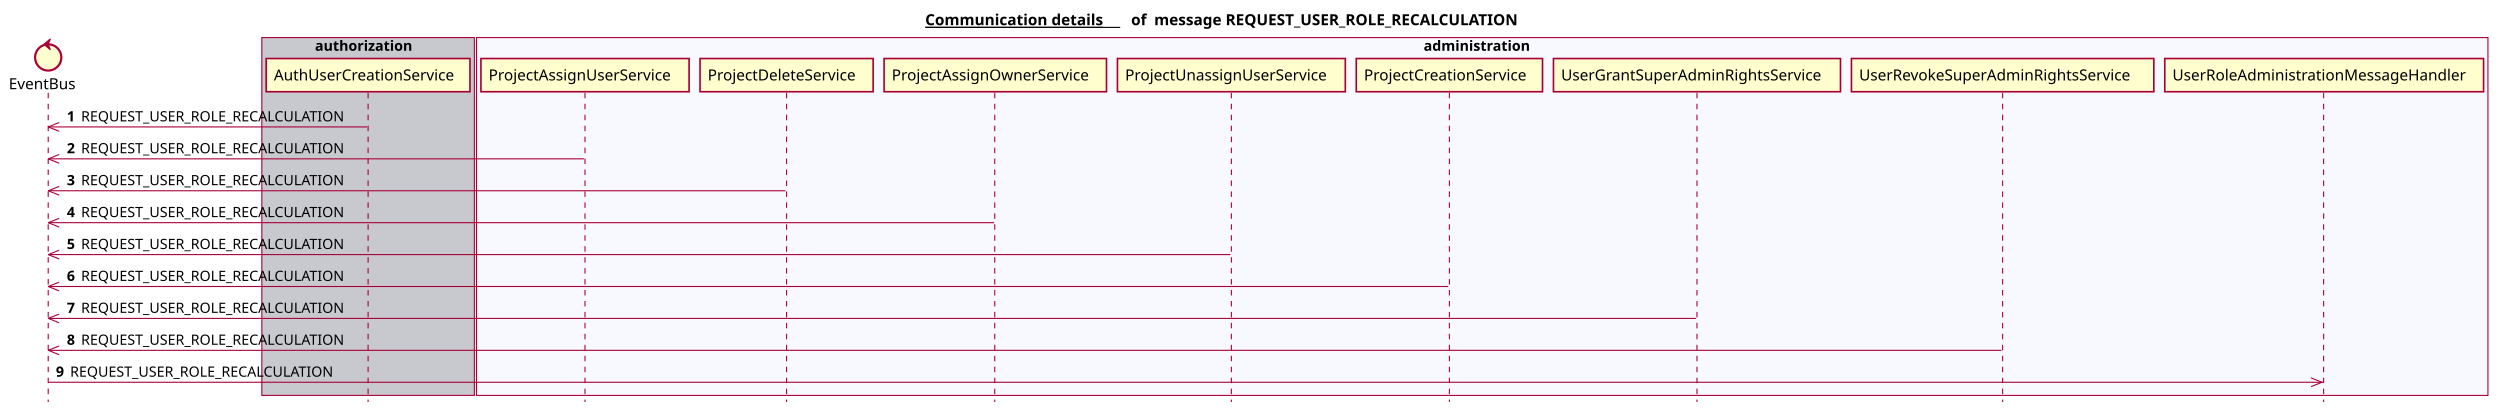
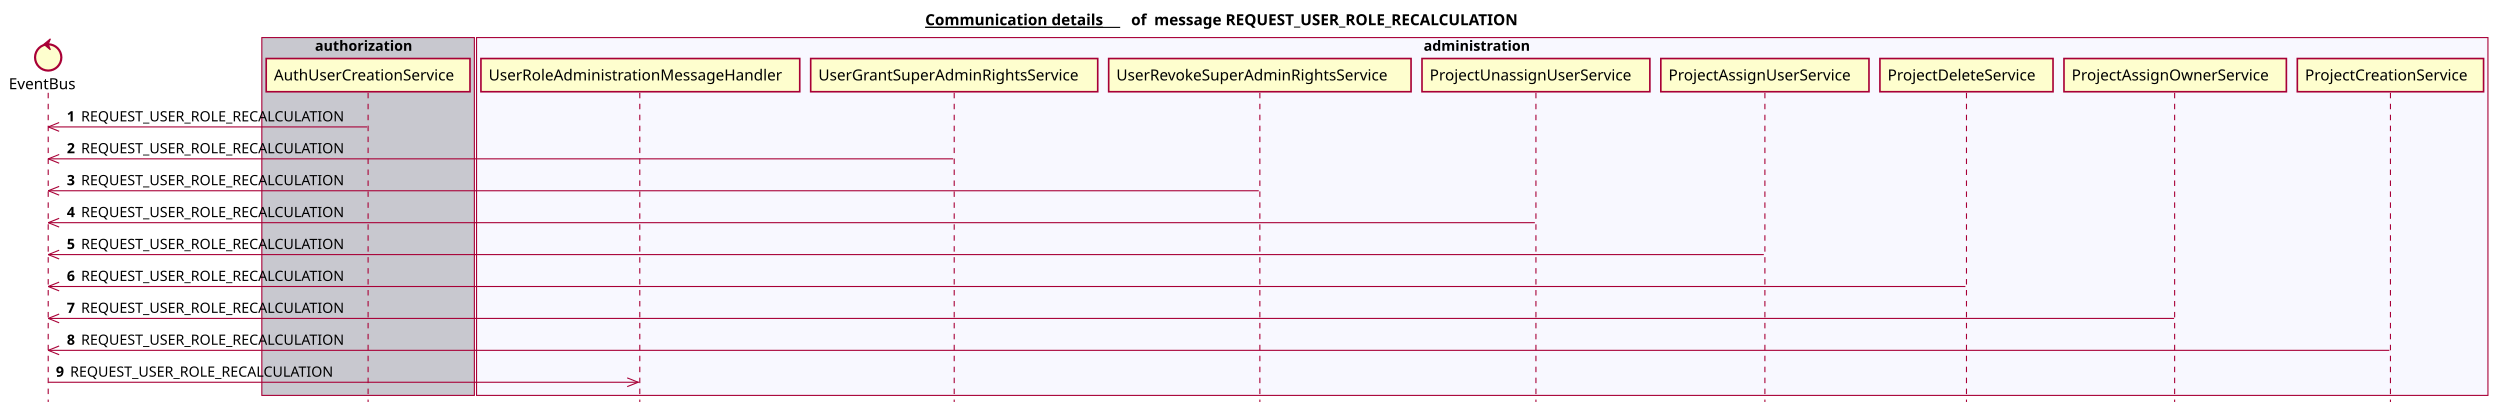
<svg xmlns="http://www.w3.org/2000/svg" contentScriptType="application/ecmascript" contentStyleType="text/css" height="378px" preserveAspectRatio="none" style="width:2282px;height:378px;" version="1.1" viewBox="0 0 2282 378" width="2282px" zoomAndPan="magnify">
  <defs />
  <g>
    <text fill="#000000" font-family="sans-serif" font-size="14" font-weight="bold" lengthAdjust="spacingAndGlyphs" text-decoration="underline" textLength="178" x="844.5" y="22.995">Communication details</text>
    <line style="stroke: #000000; stroke-width: 1.0;" x1="844.5" x2="1022.5" y1="24.995" y2="24.995" />
    <text fill="#000000" font-family="sans-serif" font-size="14" font-weight="bold" lengthAdjust="spacingAndGlyphs" textLength="16" x="1032.5" y="22.995">of</text>
    <text fill="#000000" font-family="sans-serif" font-size="14" font-weight="bold" lengthAdjust="spacingAndGlyphs" textLength="377" x="1053.5" y="22.995">message REQUEST_USER_ROLE_RECALCULATION</text>
    <rect fill="#C8C8CF" height="326.625" style="stroke: #A80036; stroke-width: 1.0;" width="194" x="239" y="34.297" />
    <text fill="#000000" font-family="sans-serif" font-size="13" font-weight="bold" lengthAdjust="spacingAndGlyphs" textLength="97" x="287.5" y="46.364">authorization</text>
    <rect fill="#F8F8FF" height="326.625" style="stroke: #A80036; stroke-width: 1.0;" width="1836" x="435" y="34.297" />
    <text fill="#000000" font-family="sans-serif" font-size="13" font-weight="bold" lengthAdjust="spacingAndGlyphs" textLength="107" x="1299.5" y="46.364">administration</text>
    <line style="stroke: #A80036; stroke-width: 1.0; stroke-dasharray: 5.0,5.0;" x1="44" x2="44" y1="84.727" y2="366.922" />
    <line style="stroke: #A80036; stroke-width: 1.0; stroke-dasharray: 5.0,5.0;" x1="336" x2="336" y1="84.727" y2="366.922" />
-     <line style="stroke: #A80036; stroke-width: 1.0; stroke-dasharray: 5.0,5.0;" x1="534" x2="534" y1="84.727" y2="366.922" />
-     <line style="stroke: #A80036; stroke-width: 1.0; stroke-dasharray: 5.0,5.0;" x1="718" x2="718" y1="84.727" y2="366.922" />
-     <line style="stroke: #A80036; stroke-width: 1.0; stroke-dasharray: 5.0,5.0;" x1="908" x2="908" y1="84.727" y2="366.922" />
-     <line style="stroke: #A80036; stroke-width: 1.0; stroke-dasharray: 5.0,5.0;" x1="1124" x2="1124" y1="84.727" y2="366.922" />
-     <line style="stroke: #A80036; stroke-width: 1.0; stroke-dasharray: 5.0,5.0;" x1="1323" x2="1323" y1="84.727" y2="366.922" />
-     <line style="stroke: #A80036; stroke-width: 1.0; stroke-dasharray: 5.0,5.0;" x1="1549" x2="1549" y1="84.727" y2="366.922" />
-     <line style="stroke: #A80036; stroke-width: 1.0; stroke-dasharray: 5.0,5.0;" x1="1828" x2="1828" y1="84.727" y2="366.922" />
-     <line style="stroke: #A80036; stroke-width: 1.0; stroke-dasharray: 5.0,5.0;" x1="2121" x2="2121" y1="84.727" y2="366.922" />
+     <line style="stroke: #A80036; stroke-width: 1.0; stroke-dasharray: 5.0,5.0;" x1="584" x2="584" y1="84.727" y2="366.922" />
+     <line style="stroke: #A80036; stroke-width: 1.0; stroke-dasharray: 5.0,5.0;" x1="871" x2="871" y1="84.727" y2="366.922" />
+     <line style="stroke: #A80036; stroke-width: 1.0; stroke-dasharray: 5.0,5.0;" x1="1150" x2="1150" y1="84.727" y2="366.922" />
+     <line style="stroke: #A80036; stroke-width: 1.0; stroke-dasharray: 5.0,5.0;" x1="1402" x2="1402" y1="84.727" y2="366.922" />
+     <line style="stroke: #A80036; stroke-width: 1.0; stroke-dasharray: 5.0,5.0;" x1="1611" x2="1611" y1="84.727" y2="366.922" />
+     <line style="stroke: #A80036; stroke-width: 1.0; stroke-dasharray: 5.0,5.0;" x1="1795" x2="1795" y1="84.727" y2="366.922" />
+     <line style="stroke: #A80036; stroke-width: 1.0; stroke-dasharray: 5.0,5.0;" x1="1985" x2="1985" y1="84.727" y2="366.922" />
+     <line style="stroke: #A80036; stroke-width: 1.0; stroke-dasharray: 5.0,5.0;" x1="2182" x2="2182" y1="84.727" y2="366.922" />
    <text fill="#000000" font-family="sans-serif" font-size="14" lengthAdjust="spacingAndGlyphs" textLength="66" x="8" y="81.425">EventBus</text>
    <ellipse cx="44" cy="52.43" fill="#FEFECE" rx="12" ry="12" style="stroke: #A80036; stroke-width: 2.0;" />
    <polygon fill="#A80036" points="40,40.43,46,35.43,44,40.43,46,45.43,40,40.43" style="stroke: #A80036; stroke-width: 1.0;" />
    <rect fill="#FEFECE" height="30.297" style="stroke: #A80036; stroke-width: 1.5;" width="186" x="243" y="53.43" />
    <text fill="#000000" font-family="sans-serif" font-size="14" lengthAdjust="spacingAndGlyphs" textLength="172" x="250" y="73.425">AuthUserCreationService</text>
-     <rect fill="#FEFECE" height="30.297" style="stroke: #A80036; stroke-width: 1.5;" width="190" x="439" y="53.43" />
-     <text fill="#000000" font-family="sans-serif" font-size="14" lengthAdjust="spacingAndGlyphs" textLength="176" x="446" y="73.425">ProjectAssignUserService</text>
-     <rect fill="#FEFECE" height="30.297" style="stroke: #A80036; stroke-width: 1.5;" width="158" x="639" y="53.43" />
-     <text fill="#000000" font-family="sans-serif" font-size="14" lengthAdjust="spacingAndGlyphs" textLength="144" x="646" y="73.425">ProjectDeleteService</text>
-     <rect fill="#FEFECE" height="30.297" style="stroke: #A80036; stroke-width: 1.5;" width="203" x="807" y="53.43" />
-     <text fill="#000000" font-family="sans-serif" font-size="14" lengthAdjust="spacingAndGlyphs" textLength="189" x="814" y="73.425">ProjectAssignOwnerService</text>
-     <rect fill="#FEFECE" height="30.297" style="stroke: #A80036; stroke-width: 1.5;" width="208" x="1020" y="53.43" />
-     <text fill="#000000" font-family="sans-serif" font-size="14" lengthAdjust="spacingAndGlyphs" textLength="194" x="1027" y="73.425">ProjectUnassignUserService</text>
-     <rect fill="#FEFECE" height="30.297" style="stroke: #A80036; stroke-width: 1.5;" width="170" x="1238" y="53.43" />
-     <text fill="#000000" font-family="sans-serif" font-size="14" lengthAdjust="spacingAndGlyphs" textLength="156" x="1245" y="73.425">ProjectCreationService</text>
-     <rect fill="#FEFECE" height="30.297" style="stroke: #A80036; stroke-width: 1.5;" width="262" x="1418" y="53.43" />
-     <text fill="#000000" font-family="sans-serif" font-size="14" lengthAdjust="spacingAndGlyphs" textLength="248" x="1425" y="73.425">UserGrantSuperAdminRightsService</text>
-     <rect fill="#FEFECE" height="30.297" style="stroke: #A80036; stroke-width: 1.5;" width="276" x="1690" y="53.43" />
-     <text fill="#000000" font-family="sans-serif" font-size="14" lengthAdjust="spacingAndGlyphs" textLength="262" x="1697" y="73.425">UserRevokeSuperAdminRightsService</text>
-     <rect fill="#FEFECE" height="30.297" style="stroke: #A80036; stroke-width: 1.5;" width="291" x="1976" y="53.43" />
-     <text fill="#000000" font-family="sans-serif" font-size="14" lengthAdjust="spacingAndGlyphs" textLength="277" x="1983" y="73.425">UserRoleAdministrationMessageHandler</text>
+     <rect fill="#FEFECE" height="30.297" style="stroke: #A80036; stroke-width: 1.5;" width="291" x="439" y="53.43" />
+     <text fill="#000000" font-family="sans-serif" font-size="14" lengthAdjust="spacingAndGlyphs" textLength="277" x="446" y="73.425">UserRoleAdministrationMessageHandler</text>
+     <rect fill="#FEFECE" height="30.297" style="stroke: #A80036; stroke-width: 1.5;" width="262" x="740" y="53.43" />
+     <text fill="#000000" font-family="sans-serif" font-size="14" lengthAdjust="spacingAndGlyphs" textLength="248" x="747" y="73.425">UserGrantSuperAdminRightsService</text>
+     <rect fill="#FEFECE" height="30.297" style="stroke: #A80036; stroke-width: 1.5;" width="276" x="1012" y="53.43" />
+     <text fill="#000000" font-family="sans-serif" font-size="14" lengthAdjust="spacingAndGlyphs" textLength="262" x="1019" y="73.425">UserRevokeSuperAdminRightsService</text>
+     <rect fill="#FEFECE" height="30.297" style="stroke: #A80036; stroke-width: 1.5;" width="208" x="1298" y="53.43" />
+     <text fill="#000000" font-family="sans-serif" font-size="14" lengthAdjust="spacingAndGlyphs" textLength="194" x="1305" y="73.425">ProjectUnassignUserService</text>
+     <rect fill="#FEFECE" height="30.297" style="stroke: #A80036; stroke-width: 1.5;" width="190" x="1516" y="53.43" />
+     <text fill="#000000" font-family="sans-serif" font-size="14" lengthAdjust="spacingAndGlyphs" textLength="176" x="1523" y="73.425">ProjectAssignUserService</text>
+     <rect fill="#FEFECE" height="30.297" style="stroke: #A80036; stroke-width: 1.5;" width="158" x="1716" y="53.43" />
+     <text fill="#000000" font-family="sans-serif" font-size="14" lengthAdjust="spacingAndGlyphs" textLength="144" x="1723" y="73.425">ProjectDeleteService</text>
+     <rect fill="#FEFECE" height="30.297" style="stroke: #A80036; stroke-width: 1.5;" width="203" x="1884" y="53.43" />
+     <text fill="#000000" font-family="sans-serif" font-size="14" lengthAdjust="spacingAndGlyphs" textLength="189" x="1891" y="73.425">ProjectAssignOwnerService</text>
+     <rect fill="#FEFECE" height="30.297" style="stroke: #A80036; stroke-width: 1.5;" width="170" x="2097" y="53.43" />
+     <text fill="#000000" font-family="sans-serif" font-size="14" lengthAdjust="spacingAndGlyphs" textLength="156" x="2104" y="73.425">ProjectCreationService</text>
    <line style="stroke: #A80036; stroke-width: 1.0;" x1="44" x2="54" y1="115.859" y2="111.859" />
    <line style="stroke: #A80036; stroke-width: 1.0;" x1="44" x2="54" y1="115.859" y2="119.859" />
    <line style="stroke: #A80036; stroke-width: 1.0;" x1="44" x2="335" y1="115.859" y2="115.859" />
    <text fill="#000000" font-family="sans-serif" font-size="13" font-weight="bold" lengthAdjust="spacingAndGlyphs" textLength="9" x="61" y="110.793">1</text>
    <text fill="#000000" font-family="sans-serif" font-size="13" lengthAdjust="spacingAndGlyphs" textLength="255" x="74" y="110.793">REQUEST_USER_ROLE_RECALCULATION</text>
    <line style="stroke: #A80036; stroke-width: 1.0;" x1="44" x2="54" y1="144.992" y2="140.992" />
    <line style="stroke: #A80036; stroke-width: 1.0;" x1="44" x2="54" y1="144.992" y2="148.992" />
-     <line style="stroke: #A80036; stroke-width: 1.0;" x1="44" x2="533" y1="144.992" y2="144.992" />
+     <line style="stroke: #A80036; stroke-width: 1.0;" x1="44" x2="870" y1="144.992" y2="144.992" />
    <text fill="#000000" font-family="sans-serif" font-size="13" font-weight="bold" lengthAdjust="spacingAndGlyphs" textLength="9" x="61" y="139.926">2</text>
    <text fill="#000000" font-family="sans-serif" font-size="13" lengthAdjust="spacingAndGlyphs" textLength="255" x="74" y="139.926">REQUEST_USER_ROLE_RECALCULATION</text>
    <line style="stroke: #A80036; stroke-width: 1.0;" x1="44" x2="54" y1="174.125" y2="170.125" />
    <line style="stroke: #A80036; stroke-width: 1.0;" x1="44" x2="54" y1="174.125" y2="178.125" />
-     <line style="stroke: #A80036; stroke-width: 1.0;" x1="44" x2="717" y1="174.125" y2="174.125" />
+     <line style="stroke: #A80036; stroke-width: 1.0;" x1="44" x2="1149" y1="174.125" y2="174.125" />
    <text fill="#000000" font-family="sans-serif" font-size="13" font-weight="bold" lengthAdjust="spacingAndGlyphs" textLength="9" x="61" y="169.059">3</text>
    <text fill="#000000" font-family="sans-serif" font-size="13" lengthAdjust="spacingAndGlyphs" textLength="255" x="74" y="169.059">REQUEST_USER_ROLE_RECALCULATION</text>
    <line style="stroke: #A80036; stroke-width: 1.0;" x1="44" x2="54" y1="203.258" y2="199.258" />
    <line style="stroke: #A80036; stroke-width: 1.0;" x1="44" x2="54" y1="203.258" y2="207.258" />
-     <line style="stroke: #A80036; stroke-width: 1.0;" x1="44" x2="907.5" y1="203.258" y2="203.258" />
+     <line style="stroke: #A80036; stroke-width: 1.0;" x1="44" x2="1401" y1="203.258" y2="203.258" />
    <text fill="#000000" font-family="sans-serif" font-size="13" font-weight="bold" lengthAdjust="spacingAndGlyphs" textLength="9" x="61" y="198.192">4</text>
    <text fill="#000000" font-family="sans-serif" font-size="13" lengthAdjust="spacingAndGlyphs" textLength="255" x="74" y="198.192">REQUEST_USER_ROLE_RECALCULATION</text>
    <line style="stroke: #A80036; stroke-width: 1.0;" x1="44" x2="54" y1="232.391" y2="228.391" />
    <line style="stroke: #A80036; stroke-width: 1.0;" x1="44" x2="54" y1="232.391" y2="236.391" />
-     <line style="stroke: #A80036; stroke-width: 1.0;" x1="44" x2="1123" y1="232.391" y2="232.391" />
+     <line style="stroke: #A80036; stroke-width: 1.0;" x1="44" x2="1610" y1="232.391" y2="232.391" />
    <text fill="#000000" font-family="sans-serif" font-size="13" font-weight="bold" lengthAdjust="spacingAndGlyphs" textLength="9" x="61" y="227.325">5</text>
    <text fill="#000000" font-family="sans-serif" font-size="13" lengthAdjust="spacingAndGlyphs" textLength="255" x="74" y="227.325">REQUEST_USER_ROLE_RECALCULATION</text>
    <line style="stroke: #A80036; stroke-width: 1.0;" x1="44" x2="54" y1="261.523" y2="257.523" />
    <line style="stroke: #A80036; stroke-width: 1.0;" x1="44" x2="54" y1="261.523" y2="265.523" />
-     <line style="stroke: #A80036; stroke-width: 1.0;" x1="44" x2="1322" y1="261.523" y2="261.523" />
+     <line style="stroke: #A80036; stroke-width: 1.0;" x1="44" x2="1794" y1="261.523" y2="261.523" />
    <text fill="#000000" font-family="sans-serif" font-size="13" font-weight="bold" lengthAdjust="spacingAndGlyphs" textLength="9" x="61" y="256.457">6</text>
    <text fill="#000000" font-family="sans-serif" font-size="13" lengthAdjust="spacingAndGlyphs" textLength="255" x="74" y="256.457">REQUEST_USER_ROLE_RECALCULATION</text>
    <line style="stroke: #A80036; stroke-width: 1.0;" x1="44" x2="54" y1="290.656" y2="286.656" />
    <line style="stroke: #A80036; stroke-width: 1.0;" x1="44" x2="54" y1="290.656" y2="294.656" />
-     <line style="stroke: #A80036; stroke-width: 1.0;" x1="44" x2="1548" y1="290.656" y2="290.656" />
+     <line style="stroke: #A80036; stroke-width: 1.0;" x1="44" x2="1984.5" y1="290.656" y2="290.656" />
    <text fill="#000000" font-family="sans-serif" font-size="13" font-weight="bold" lengthAdjust="spacingAndGlyphs" textLength="9" x="61" y="285.59">7</text>
    <text fill="#000000" font-family="sans-serif" font-size="13" lengthAdjust="spacingAndGlyphs" textLength="255" x="74" y="285.59">REQUEST_USER_ROLE_RECALCULATION</text>
    <line style="stroke: #A80036; stroke-width: 1.0;" x1="44" x2="54" y1="319.789" y2="315.789" />
    <line style="stroke: #A80036; stroke-width: 1.0;" x1="44" x2="54" y1="319.789" y2="323.789" />
-     <line style="stroke: #A80036; stroke-width: 1.0;" x1="44" x2="1827" y1="319.789" y2="319.789" />
+     <line style="stroke: #A80036; stroke-width: 1.0;" x1="44" x2="2181" y1="319.789" y2="319.789" />
    <text fill="#000000" font-family="sans-serif" font-size="13" font-weight="bold" lengthAdjust="spacingAndGlyphs" textLength="9" x="61" y="314.723">8</text>
    <text fill="#000000" font-family="sans-serif" font-size="13" lengthAdjust="spacingAndGlyphs" textLength="255" x="74" y="314.723">REQUEST_USER_ROLE_RECALCULATION</text>
-     <line style="stroke: #A80036; stroke-width: 1.0;" x1="2119.5" x2="2109.5" y1="348.922" y2="344.922" />
-     <line style="stroke: #A80036; stroke-width: 1.0;" x1="2119.5" x2="2109.5" y1="348.922" y2="352.922" />
-     <line style="stroke: #A80036; stroke-width: 1.0;" x1="44" x2="2120.5" y1="348.922" y2="348.922" />
+     <line style="stroke: #A80036; stroke-width: 1.0;" x1="582.5" x2="572.5" y1="348.922" y2="344.922" />
+     <line style="stroke: #A80036; stroke-width: 1.0;" x1="582.5" x2="572.5" y1="348.922" y2="352.922" />
+     <line style="stroke: #A80036; stroke-width: 1.0;" x1="44" x2="583.5" y1="348.922" y2="348.922" />
    <text fill="#000000" font-family="sans-serif" font-size="13" font-weight="bold" lengthAdjust="spacingAndGlyphs" textLength="9" x="51" y="343.856">9</text>
    <text fill="#000000" font-family="sans-serif" font-size="13" lengthAdjust="spacingAndGlyphs" textLength="255" x="64" y="343.856">REQUEST_USER_ROLE_RECALCULATION</text>
  </g>
</svg>
